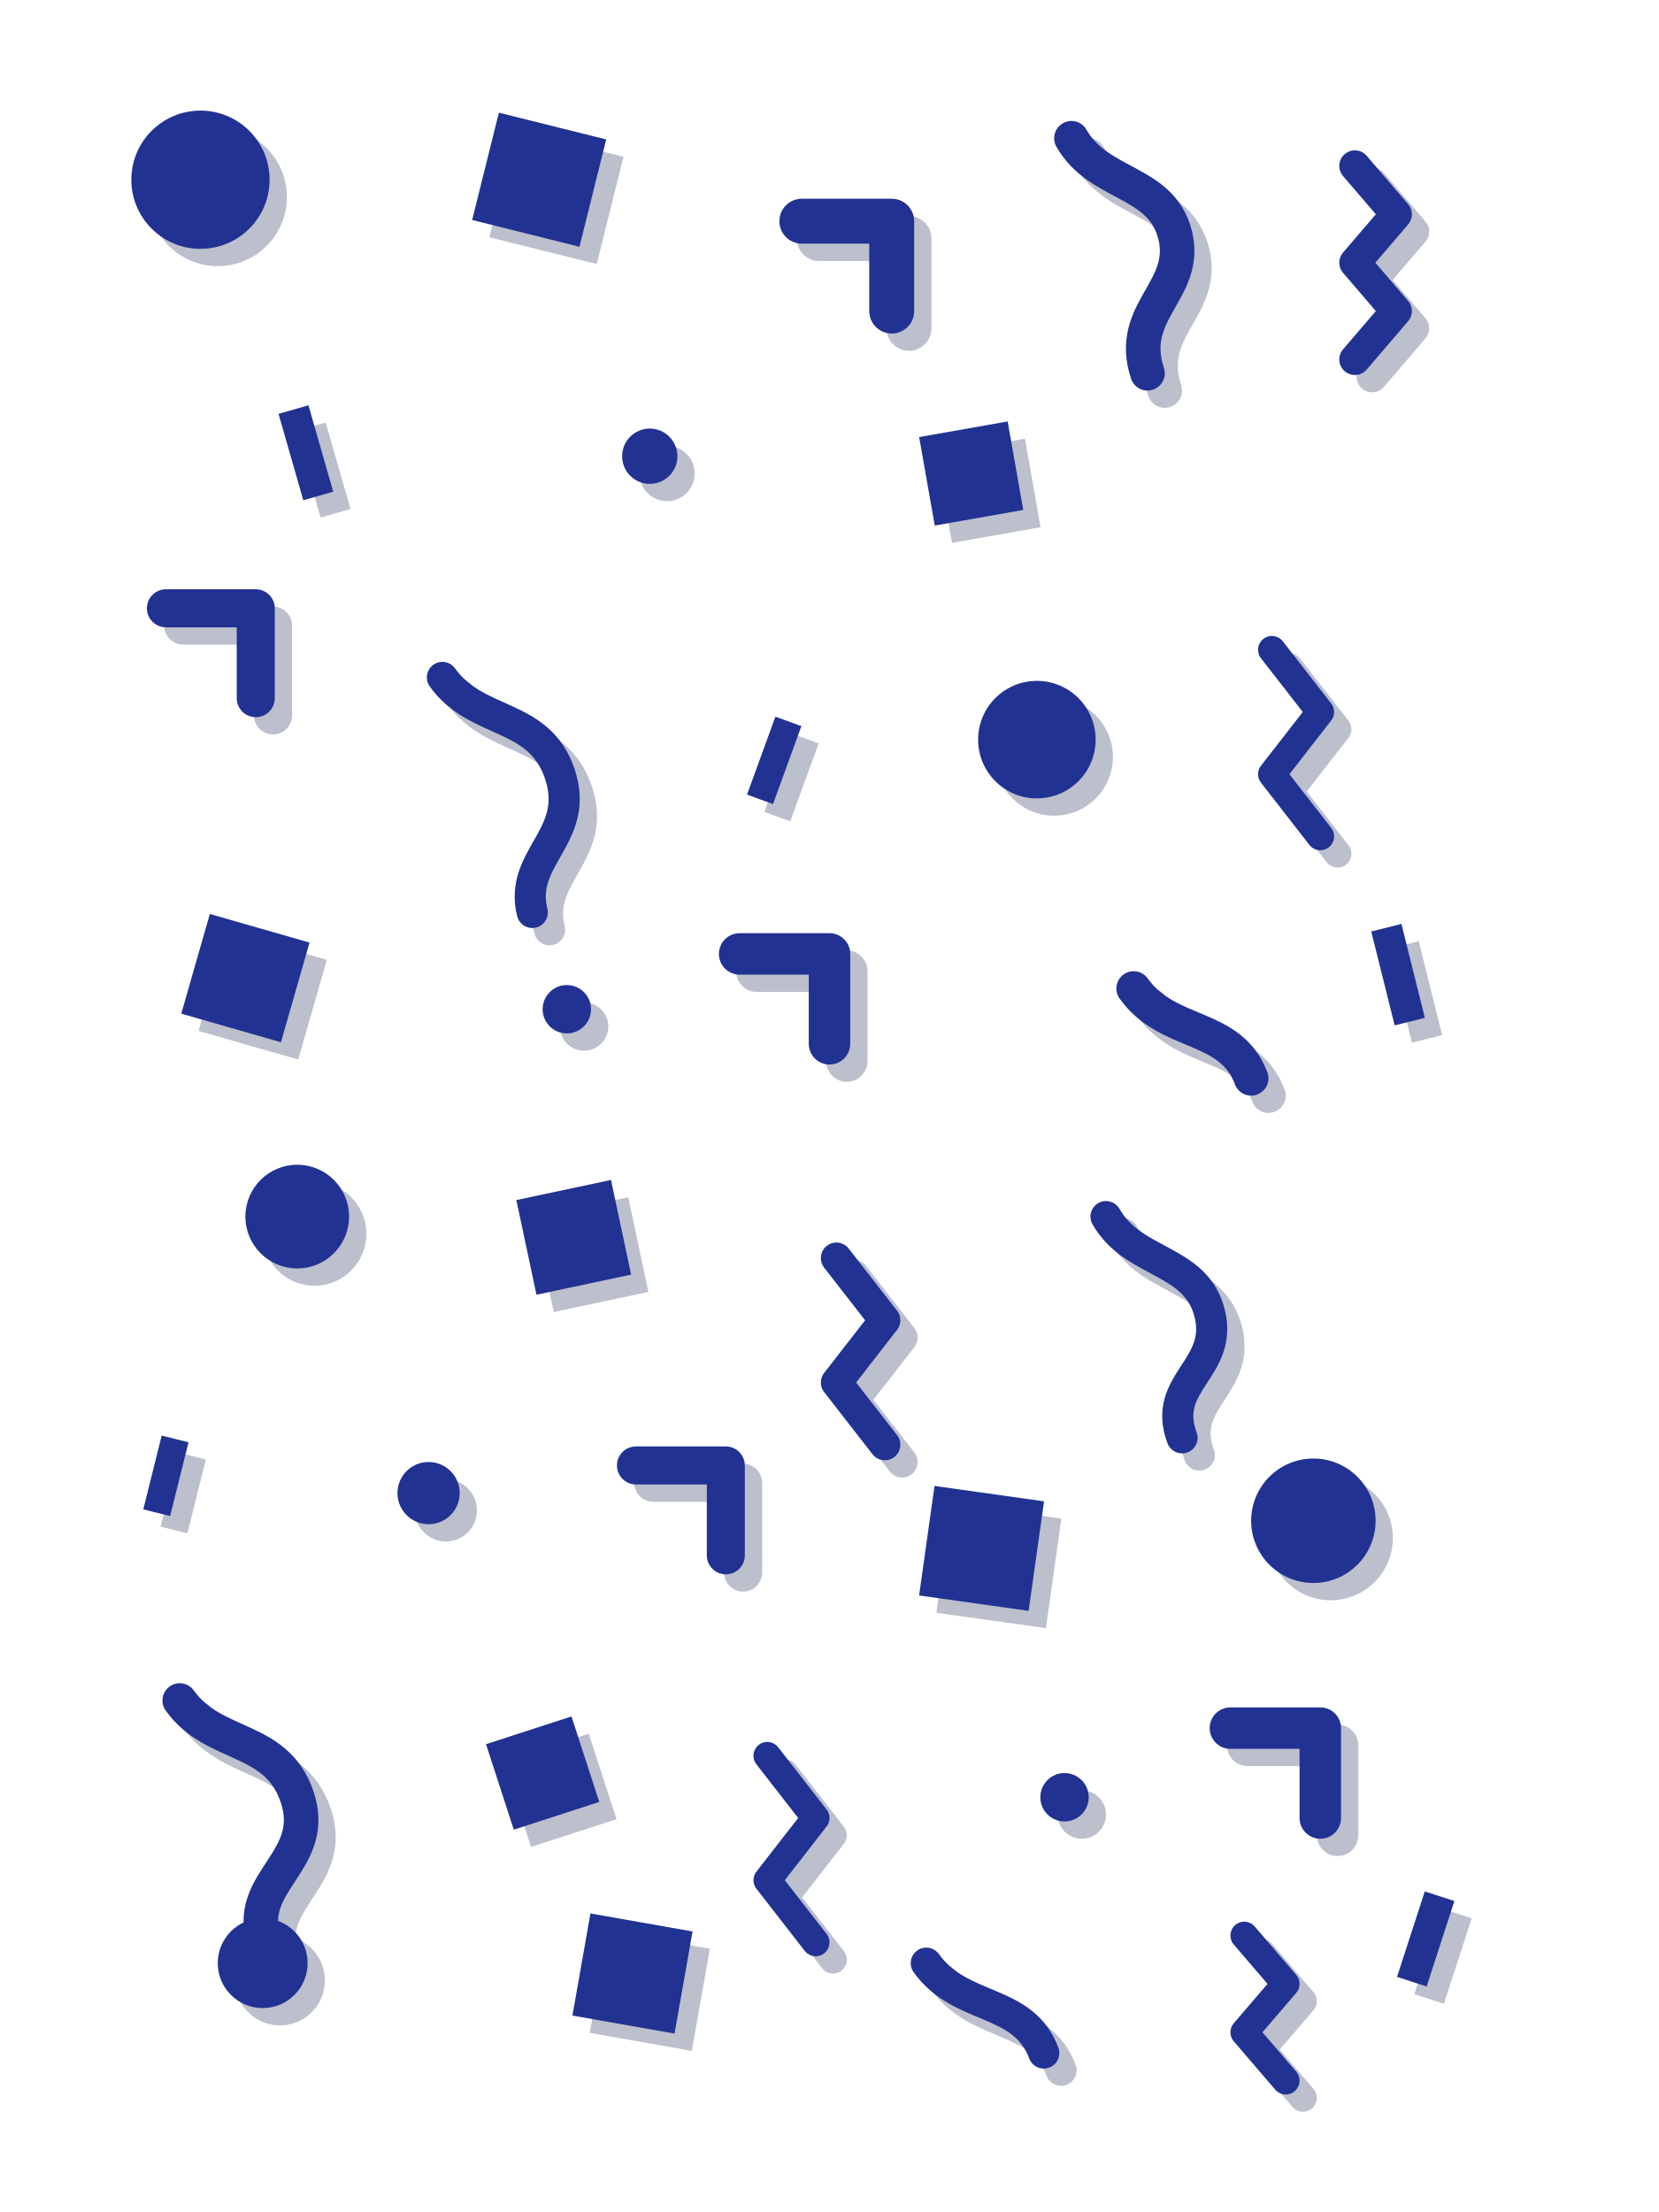
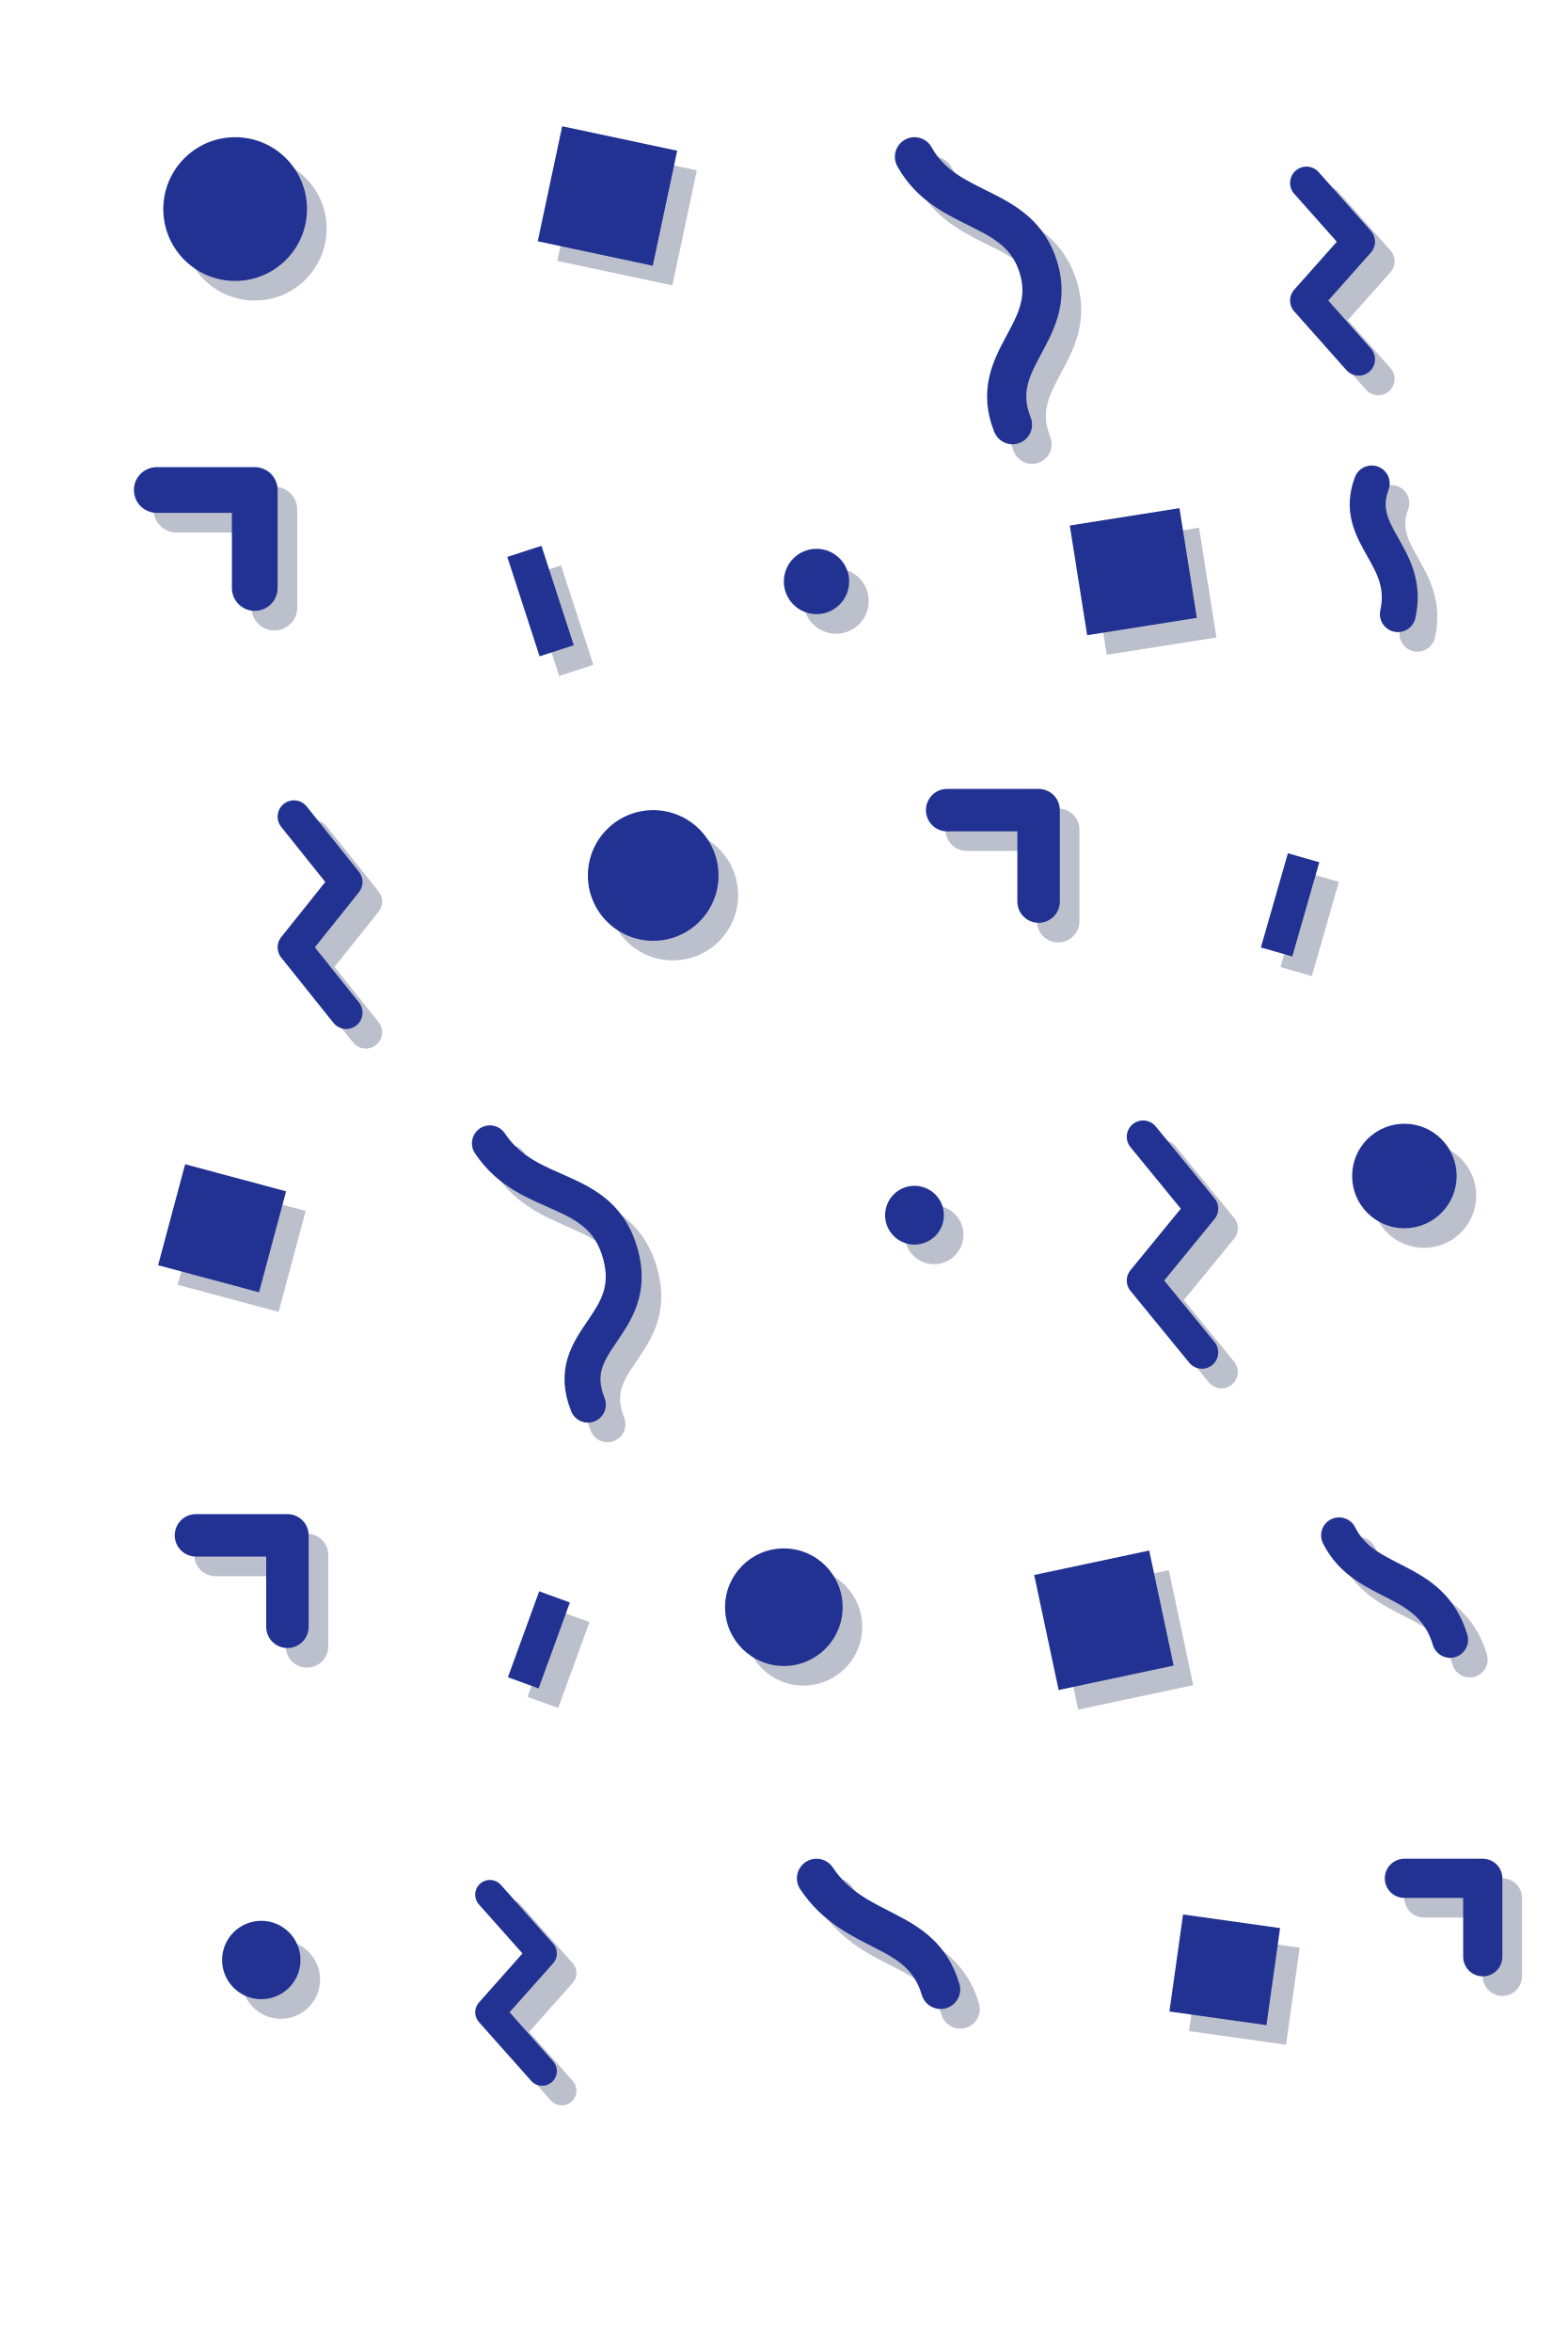
- <svg xmlns="http://www.w3.org/2000/svg" width="480" height="640" viewBox="0 0 480 640" fill="none">
-   <g transform="translate(5 5)" opacity="0.28" fill="#0f1848" stroke="#0f1848">
-     <circle cx="58" cy="52" r="20" stroke="none" />
-     <rect x="140" y="36" width="32" height="32" transform="rotate(14 156 52)" stroke="none" />
-     <path d="M232 64h26v26" stroke-width="13" stroke-linecap="round" stroke-linejoin="round" fill="none" />
-     <path d="M310 40c8 14 26 12 30 28s-14 22-8 40" stroke-width="10" stroke-linecap="round" fill="none" />
-     <path d="M392 48l12 14-12 14 12 14-12 14" stroke-width="9" stroke-linecap="round" stroke-linejoin="round" fill="none" />
-     <rect x="84" y="118" width="9" height="26" transform="rotate(-16 88.5 131)" stroke="none" />
-     <circle cx="188" cy="132" r="8" stroke="none" />
-     <rect x="268" y="124" width="26" height="26" transform="rotate(-10 281 137)" stroke="none" />
-     <path d="M48 176h26v26" stroke-width="11" stroke-linecap="round" stroke-linejoin="round" fill="none" />
-     <path d="M128 196c10 14 28 10 34 28s-12 24-8 40" stroke-width="9" stroke-linecap="round" fill="none" />
-     <rect x="220" y="208" width="8" height="24" transform="rotate(20 224 220)" stroke="none" />
-     <circle cx="300" cy="214" r="17" stroke="none" />
-     <path d="M368 188l14 18-14 18 14 18" stroke-width="8" stroke-linecap="round" stroke-linejoin="round" fill="none" />
-     <rect x="56" y="268" width="30" height="30" transform="rotate(16 71 283)" stroke="none" />
-     <circle cx="164" cy="292" r="7" stroke="none" />
-     <path d="M214 276h26v26" stroke-width="12" stroke-linecap="round" stroke-linejoin="round" fill="none" />
-     <path d="M328 286c10 14 28 10 34 26" stroke-width="10" stroke-linecap="round" fill="none" />
-     <rect x="400" y="268" width="9" height="28" transform="rotate(-14 404.5 282)" stroke="none" />
-     <circle cx="86" cy="352" r="15" stroke="none" />
-     <rect x="152" y="344" width="28" height="28" transform="rotate(-12 166 358)" stroke="none" />
-     <path d="M242 364l14 18-14 18 14 18" stroke-width="9" stroke-linecap="round" stroke-linejoin="round" fill="none" />
-     <path d="M320 352c8 14 26 12 30 28s-14 20-8 36" stroke-width="9" stroke-linecap="round" fill="none" />
-     <rect x="44" y="416" width="8" height="22" transform="rotate(14 48 427)" stroke="none" />
-     <circle cx="124" cy="432" r="9" stroke="none" />
-     <path d="M184 424h26v26" stroke-width="11" stroke-linecap="round" stroke-linejoin="round" fill="none" />
-     <rect x="268" y="432" width="32" height="32" transform="rotate(8 284 448)" stroke="none" />
-     <circle cx="380" cy="440" r="18" stroke="none" />
-     <path d="M52 492c10 14 28 10 34 28s-14 24-10 40" stroke-width="10" stroke-linecap="round" fill="none" />
-     <rect x="144" y="500" width="26" height="26" transform="rotate(-18 157 513)" stroke="none" />
-     <path d="M222 508l14 18-14 18 14 18" stroke-width="8" stroke-linecap="round" stroke-linejoin="round" fill="none" />
-     <circle cx="308" cy="520" r="7" stroke="none" />
-     <path d="M356 500h26v26" stroke-width="12" stroke-linecap="round" stroke-linejoin="round" fill="none" />
-     <rect x="408" y="548" width="9" height="26" transform="rotate(18 412.5 561)" stroke="none" />
-     <circle cx="76" cy="568" r="13" stroke="none" />
-     <rect x="168" y="556" width="30" height="30" transform="rotate(10 183 571)" stroke="none" />
-     <path d="M268 568c10 14 28 10 34 26" stroke-width="9" stroke-linecap="round" fill="none" />
-     <path d="M360 560l12 14-12 14 12 14" stroke-width="8" stroke-linecap="round" stroke-linejoin="round" fill="none" />
+ <svg xmlns="http://www.w3.org/2000/svg" width="480" height="720" viewBox="0 0 480 720" fill="none">
+   <g transform="translate(6 6)" opacity="0.28" fill="#0f1848" stroke="#0f1848">
+     <circle cx="72" cy="64" r="22" stroke="none" />
+     <rect x="168" y="42" width="36" height="36" transform="rotate(12 186 60)" stroke="none" />
+     <path d="M280 48c10 18 32 14 38 34s-16 28-8 48" stroke-width="12" stroke-linecap="round" fill="none" />
+     <path d="M400 56l16 18-16 18 16 18" stroke-width="10" stroke-linecap="round" stroke-linejoin="round" fill="none" />
+     <path d="M48 150h30v30" stroke-width="14" stroke-linecap="round" stroke-linejoin="round" fill="none" />
+     <rect x="160" y="168" width="11" height="32" transform="rotate(-18 165.5 184)" stroke="none" />
+     <circle cx="250" cy="178" r="10" stroke="none" />
+     <rect x="330" y="158" width="34" height="34" transform="rotate(-9 347 175)" stroke="none" />
+     <path d="M420 148c-6 16 12 22 8 40" stroke-width="11" stroke-linecap="round" fill="none" />
+     <path d="M90 250l16 20-16 20 16 20" stroke-width="10" stroke-linecap="round" stroke-linejoin="round" fill="none" />
+     <circle cx="200" cy="268" r="20" stroke="none" />
+     <path d="M290 248h28v28" stroke-width="13" stroke-linecap="round" stroke-linejoin="round" fill="none" />
+     <rect x="390" y="262" width="10" height="30" transform="rotate(16 395 277)" stroke="none" />
+     <rect x="52" y="360" width="32" height="32" transform="rotate(15 68 376)" stroke="none" />
+     <path d="M150 350c12 18 34 12 40 34s-18 26-10 46" stroke-width="11" stroke-linecap="round" fill="none" />
+     <circle cx="280" cy="372" r="9" stroke="none" />
+     <path d="M350 348l18 22-18 22 18 22" stroke-width="10" stroke-linecap="round" stroke-linejoin="round" fill="none" />
+     <circle cx="430" cy="360" r="16" stroke="none" />
+     <path d="M60 470h28v28" stroke-width="13" stroke-linecap="round" stroke-linejoin="round" fill="none" />
+     <rect x="160" y="488" width="10" height="28" transform="rotate(20 165 502)" stroke="none" />
+     <circle cx="240" cy="492" r="18" stroke="none" />
+     <rect x="320" y="478" width="36" height="36" transform="rotate(-12 338 496)" stroke="none" />
+     <path d="M410 470c8 16 28 12 34 32" stroke-width="11" stroke-linecap="round" fill="none" />
+     <circle cx="80" cy="600" r="12" stroke="none" />
+     <path d="M150 580l16 18-16 18 16 18" stroke-width="9" stroke-linecap="round" stroke-linejoin="round" fill="none" />
+     <path d="M250 575c12 18 32 14 38 34" stroke-width="12" stroke-linecap="round" fill="none" />
+     <rect x="360" y="588" width="30" height="30" transform="rotate(8 375 603)" stroke="none" />
+     <path d="M430 575h24v24" stroke-width="12" stroke-linecap="round" stroke-linejoin="round" fill="none" />
  </g>
  <g fill="#213293" stroke="#213293">
-     <circle cx="58" cy="52" r="20" stroke="none" />
-     <rect x="140" y="36" width="32" height="32" transform="rotate(14 156 52)" stroke="none" />
-     <path d="M232 64h26v26" stroke-width="13" stroke-linecap="round" stroke-linejoin="round" fill="none" />
-     <path d="M310 40c8 14 26 12 30 28s-14 22-8 40" stroke-width="10" stroke-linecap="round" fill="none" />
-     <path d="M392 48l12 14-12 14 12 14-12 14" stroke-width="9" stroke-linecap="round" stroke-linejoin="round" fill="none" />
-     <rect x="84" y="118" width="9" height="26" transform="rotate(-16 88.5 131)" stroke="none" />
-     <circle cx="188" cy="132" r="8" stroke="none" />
-     <rect x="268" y="124" width="26" height="26" transform="rotate(-10 281 137)" stroke="none" />
-     <path d="M48 176h26v26" stroke-width="11" stroke-linecap="round" stroke-linejoin="round" fill="none" />
-     <path d="M128 196c10 14 28 10 34 28s-12 24-8 40" stroke-width="9" stroke-linecap="round" fill="none" />
-     <rect x="220" y="208" width="8" height="24" transform="rotate(20 224 220)" stroke="none" />
-     <circle cx="300" cy="214" r="17" stroke="none" />
-     <path d="M368 188l14 18-14 18 14 18" stroke-width="8" stroke-linecap="round" stroke-linejoin="round" fill="none" />
-     <rect x="56" y="268" width="30" height="30" transform="rotate(16 71 283)" stroke="none" />
-     <circle cx="164" cy="292" r="7" stroke="none" />
-     <path d="M214 276h26v26" stroke-width="12" stroke-linecap="round" stroke-linejoin="round" fill="none" />
-     <path d="M328 286c10 14 28 10 34 26" stroke-width="10" stroke-linecap="round" fill="none" />
-     <rect x="400" y="268" width="9" height="28" transform="rotate(-14 404.5 282)" stroke="none" />
-     <circle cx="86" cy="352" r="15" stroke="none" />
-     <rect x="152" y="344" width="28" height="28" transform="rotate(-12 166 358)" stroke="none" />
-     <path d="M242 364l14 18-14 18 14 18" stroke-width="9" stroke-linecap="round" stroke-linejoin="round" fill="none" />
-     <path d="M320 352c8 14 26 12 30 28s-14 20-8 36" stroke-width="9" stroke-linecap="round" fill="none" />
-     <rect x="44" y="416" width="8" height="22" transform="rotate(14 48 427)" stroke="none" />
-     <circle cx="124" cy="432" r="9" stroke="none" />
-     <path d="M184 424h26v26" stroke-width="11" stroke-linecap="round" stroke-linejoin="round" fill="none" />
-     <rect x="268" y="432" width="32" height="32" transform="rotate(8 284 448)" stroke="none" />
-     <circle cx="380" cy="440" r="18" stroke="none" />
-     <path d="M52 492c10 14 28 10 34 28s-14 24-10 40" stroke-width="10" stroke-linecap="round" fill="none" />
-     <rect x="144" y="500" width="26" height="26" transform="rotate(-18 157 513)" stroke="none" />
-     <path d="M222 508l14 18-14 18 14 18" stroke-width="8" stroke-linecap="round" stroke-linejoin="round" fill="none" />
-     <circle cx="308" cy="520" r="7" stroke="none" />
-     <path d="M356 500h26v26" stroke-width="12" stroke-linecap="round" stroke-linejoin="round" fill="none" />
-     <rect x="408" y="548" width="9" height="26" transform="rotate(18 412.5 561)" stroke="none" />
-     <circle cx="76" cy="568" r="13" stroke="none" />
-     <rect x="168" y="556" width="30" height="30" transform="rotate(10 183 571)" stroke="none" />
-     <path d="M268 568c10 14 28 10 34 26" stroke-width="9" stroke-linecap="round" fill="none" />
-     <path d="M360 560l12 14-12 14 12 14" stroke-width="8" stroke-linecap="round" stroke-linejoin="round" fill="none" />
+     <circle cx="72" cy="64" r="22" stroke="none" />
+     <rect x="168" y="42" width="36" height="36" transform="rotate(12 186 60)" stroke="none" />
+     <path d="M280 48c10 18 32 14 38 34s-16 28-8 48" stroke-width="12" stroke-linecap="round" fill="none" />
+     <path d="M400 56l16 18-16 18 16 18" stroke-width="10" stroke-linecap="round" stroke-linejoin="round" fill="none" />
+     <path d="M48 150h30v30" stroke-width="14" stroke-linecap="round" stroke-linejoin="round" fill="none" />
+     <rect x="160" y="168" width="11" height="32" transform="rotate(-18 165.5 184)" stroke="none" />
+     <circle cx="250" cy="178" r="10" stroke="none" />
+     <rect x="330" y="158" width="34" height="34" transform="rotate(-9 347 175)" stroke="none" />
+     <path d="M420 148c-6 16 12 22 8 40" stroke-width="11" stroke-linecap="round" fill="none" />
+     <path d="M90 250l16 20-16 20 16 20" stroke-width="10" stroke-linecap="round" stroke-linejoin="round" fill="none" />
+     <circle cx="200" cy="268" r="20" stroke="none" />
+     <path d="M290 248h28v28" stroke-width="13" stroke-linecap="round" stroke-linejoin="round" fill="none" />
+     <rect x="390" y="262" width="10" height="30" transform="rotate(16 395 277)" stroke="none" />
+     <rect x="52" y="360" width="32" height="32" transform="rotate(15 68 376)" stroke="none" />
+     <path d="M150 350c12 18 34 12 40 34s-18 26-10 46" stroke-width="11" stroke-linecap="round" fill="none" />
+     <circle cx="280" cy="372" r="9" stroke="none" />
+     <path d="M350 348l18 22-18 22 18 22" stroke-width="10" stroke-linecap="round" stroke-linejoin="round" fill="none" />
+     <circle cx="430" cy="360" r="16" stroke="none" />
+     <path d="M60 470h28v28" stroke-width="13" stroke-linecap="round" stroke-linejoin="round" fill="none" />
+     <rect x="160" y="488" width="10" height="28" transform="rotate(20 165 502)" stroke="none" />
+     <circle cx="240" cy="492" r="18" stroke="none" />
+     <rect x="320" y="478" width="36" height="36" transform="rotate(-12 338 496)" stroke="none" />
+     <path d="M410 470c8 16 28 12 34 32" stroke-width="11" stroke-linecap="round" fill="none" />
+     <circle cx="80" cy="600" r="12" stroke="none" />
+     <path d="M150 580l16 18-16 18 16 18" stroke-width="9" stroke-linecap="round" stroke-linejoin="round" fill="none" />
+     <path d="M250 575c12 18 32 14 38 34" stroke-width="12" stroke-linecap="round" fill="none" />
+     <rect x="360" y="588" width="30" height="30" transform="rotate(8 375 603)" stroke="none" />
+     <path d="M430 575h24v24" stroke-width="12" stroke-linecap="round" stroke-linejoin="round" fill="none" />
  </g>
</svg>
